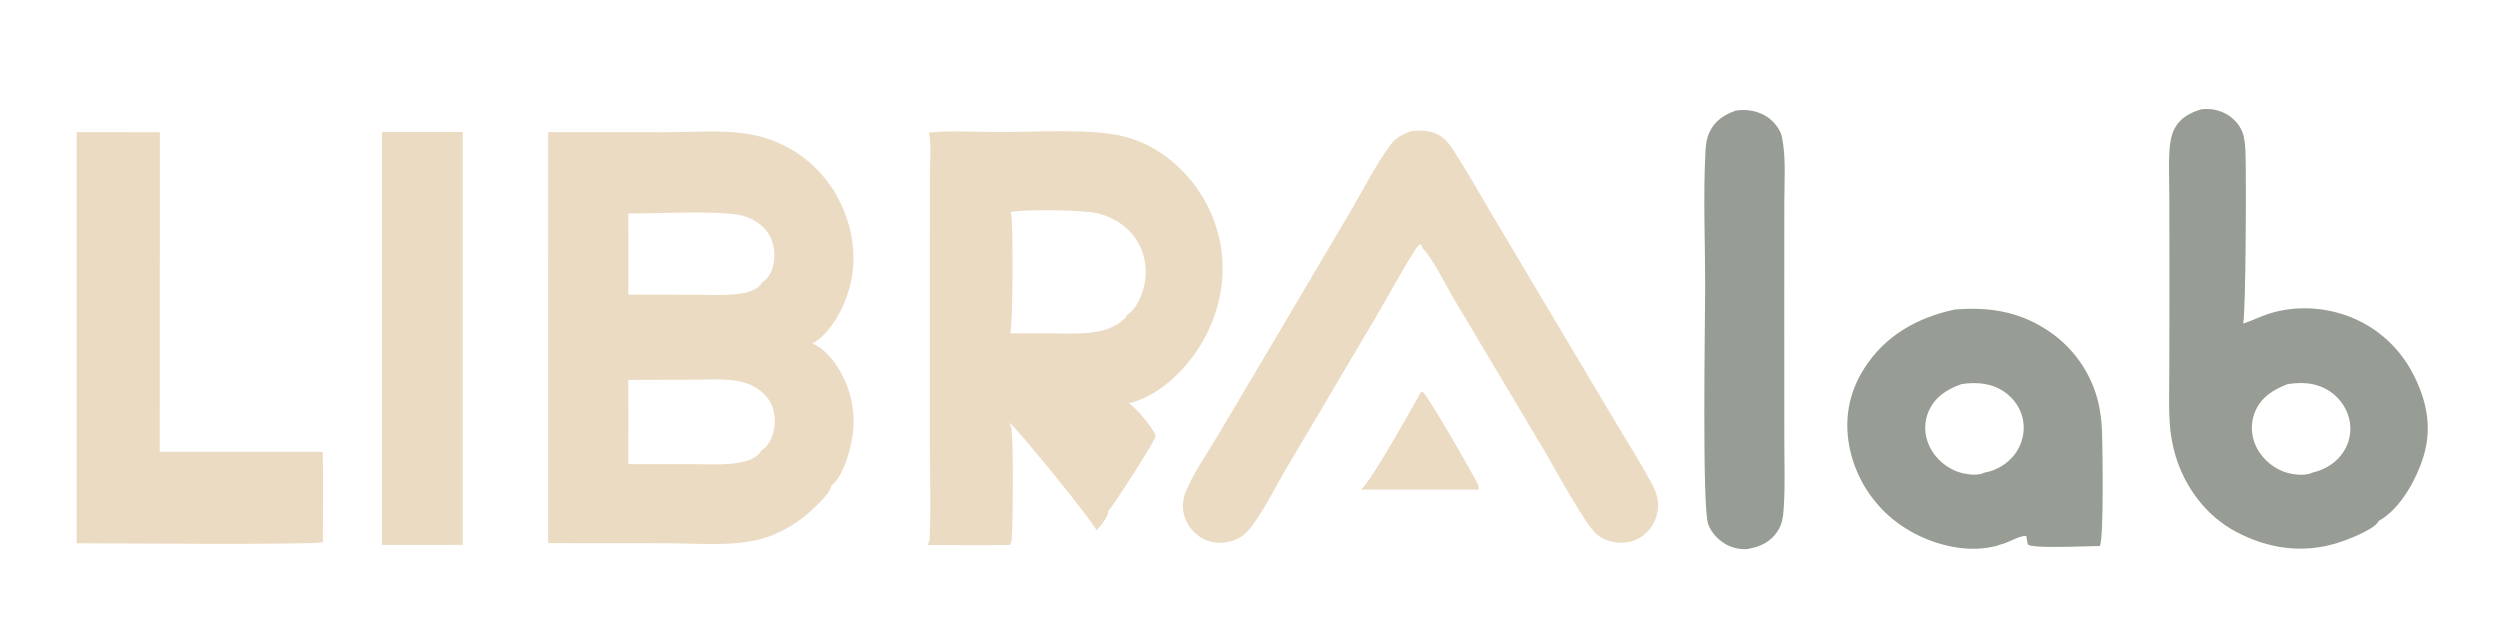
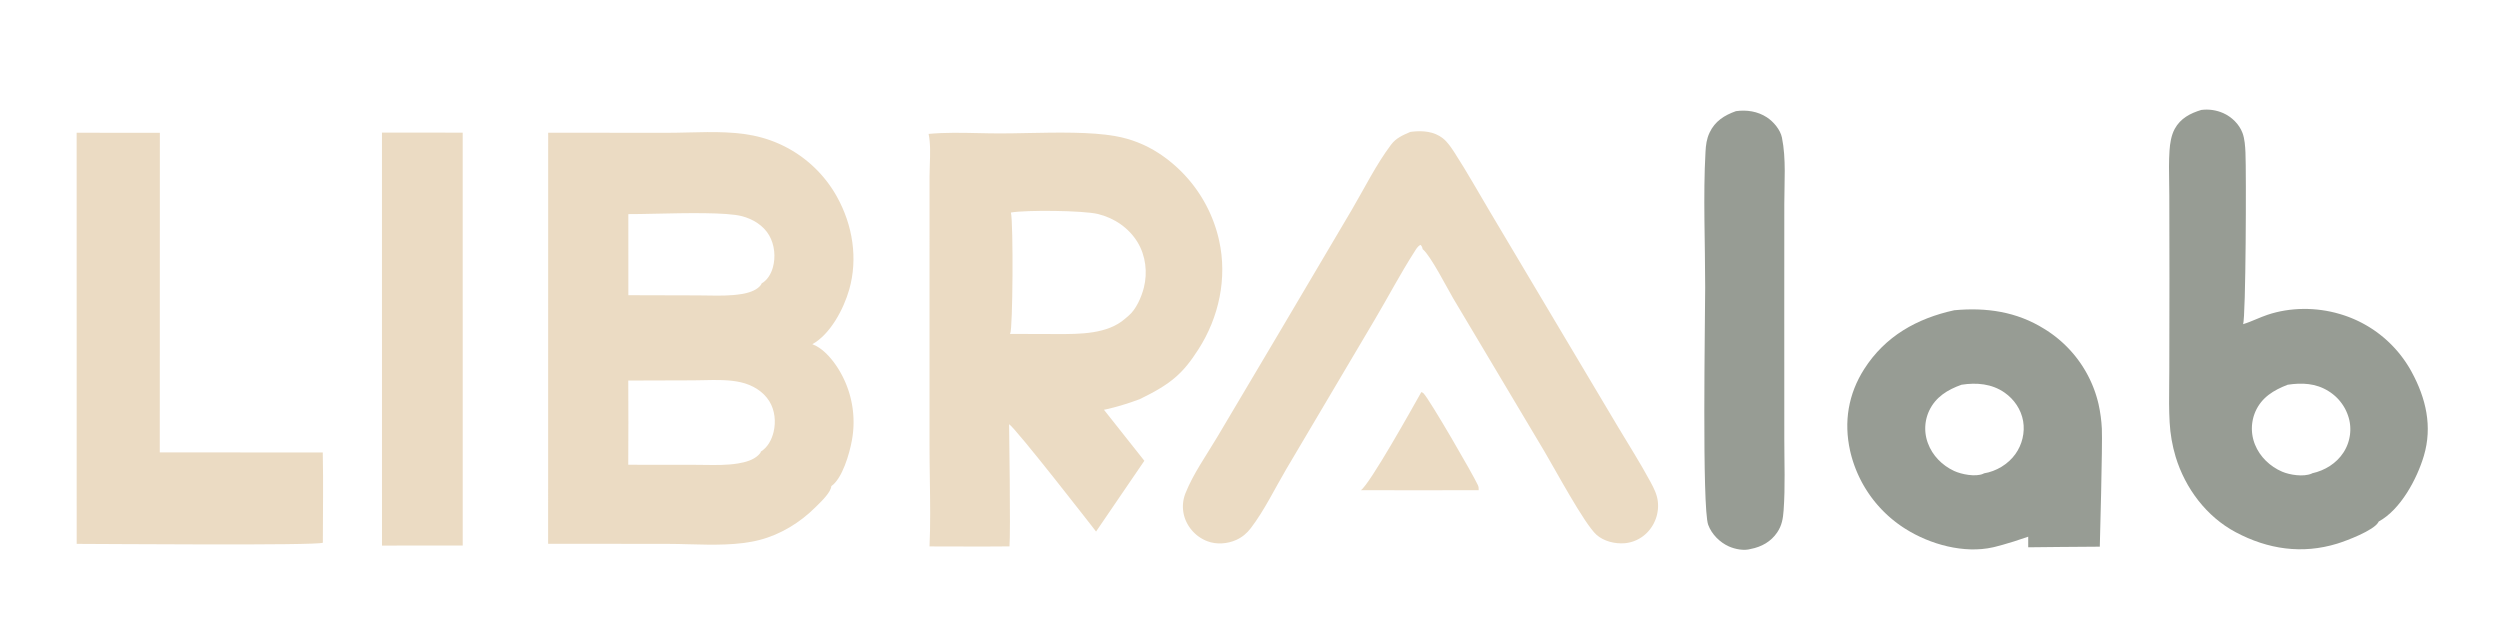
- <svg xmlns="http://www.w3.org/2000/svg" width="2000" height="512" viewBox="0 0 2000 512" fill="none">
-   <path fill-rule="evenodd" clip-rule="evenodd" d="M438.542 105.684L533.985 105.74C539.401 105.74 544.999 105.603 550.69 105.463C570.442 104.978 591.303 104.465 609.493 109.602C610.282 109.821 611.069 110.049 611.852 110.287C612.635 110.526 613.416 110.774 614.193 111.031C614.97 111.288 615.745 111.556 616.516 111.833C617.287 112.11 618.054 112.396 618.817 112.692C619.58 112.988 620.34 113.293 621.097 113.608C621.853 113.923 622.605 114.247 623.353 114.58C624.101 114.913 624.845 115.256 625.584 115.608C626.323 115.96 627.058 116.321 627.789 116.692C628.52 117.062 629.245 117.441 629.966 117.829C630.687 118.218 631.404 118.615 632.115 119.021C632.826 119.427 633.532 119.842 634.233 120.265C634.934 120.689 635.63 121.121 636.32 121.562C637.01 122.003 637.695 122.452 638.374 122.91C639.053 123.368 639.727 123.834 640.394 124.309C641.061 124.784 641.723 125.266 642.379 125.757C643.034 126.248 643.684 126.748 644.327 127.255C644.97 127.762 645.606 128.277 646.237 128.8C646.867 129.323 647.491 129.853 648.108 130.392C648.725 130.931 649.336 131.477 649.939 132.03C650.543 132.584 651.14 133.145 651.729 133.714C652.319 134.282 652.902 134.858 653.477 135.441C654.052 136.024 654.62 136.614 655.181 137.211C655.742 137.808 656.296 138.412 656.841 139.023C657.387 139.634 657.925 140.251 658.456 140.875C658.986 141.5 659.508 142.13 660.023 142.767C660.538 143.404 661.045 144.048 661.544 144.698C662.043 145.347 662.533 146.003 663.016 146.665C663.499 147.327 663.973 147.995 664.439 148.669C664.905 149.343 665.362 150.022 665.811 150.707C666.26 151.392 666.701 152.083 667.133 152.779C667.565 153.475 667.988 154.176 668.403 154.883C668.818 155.59 669.223 156.301 669.62 157.018C682.119 179.493 686.491 206.307 679.351 231.231C674.935 246.646 664.382 266.8 649.862 274.871C657.503 277.644 664.164 285.021 668.686 291.562C669.061 292.109 669.43 292.66 669.792 293.215C670.154 293.771 670.509 294.331 670.857 294.895C671.205 295.46 671.546 296.028 671.879 296.601C672.213 297.174 672.54 297.75 672.86 298.331C673.179 298.912 673.492 299.497 673.797 300.086C674.102 300.674 674.4 301.266 674.691 301.862C674.982 302.458 675.265 303.058 675.541 303.661C675.817 304.264 676.085 304.87 676.346 305.48C676.607 306.089 676.86 306.702 677.106 307.318C677.352 307.933 677.59 308.552 677.82 309.174C678.051 309.796 678.274 310.421 678.489 311.048C678.704 311.675 678.911 312.304 679.111 312.937C679.31 313.569 679.502 314.204 679.686 314.841C679.87 315.478 680.046 316.118 680.214 316.759C680.382 317.4 680.542 318.044 680.694 318.689C680.846 319.334 680.99 319.982 681.127 320.631C681.263 321.28 681.391 321.93 681.511 322.582C681.632 323.235 681.744 323.888 681.848 324.543C681.952 325.198 682.048 325.854 682.135 326.511C682.223 327.168 682.303 327.827 682.375 328.486C682.446 329.145 682.51 329.805 682.565 330.466C682.62 331.127 682.667 331.788 682.706 332.45C682.745 333.112 682.776 333.774 682.799 334.437C682.822 335.1 682.836 335.763 682.842 336.426C682.848 337.089 682.846 337.752 682.836 338.415C682.826 339.078 682.808 339.741 682.781 340.404C682.755 341.067 682.72 341.729 682.677 342.39C682.634 343.052 682.583 343.713 682.524 344.374C682.465 345.034 682.398 345.694 682.323 346.353C682.247 347.012 682.163 347.669 682.072 348.326C681.981 348.983 681.881 349.638 681.773 350.292C681.665 350.947 681.549 351.6 681.425 352.251C679.581 362.356 673.893 382.294 665.049 388.399C664.762 393.132 657.668 400.076 653.515 404.143C653.026 404.622 652.577 405.061 652.185 405.452C640.058 417.553 624.476 427.089 607.836 431.423C590.439 435.955 570.216 435.416 551.153 434.909C545.283 434.753 539.523 434.599 533.989 434.598L438.495 434.518L438.542 105.684ZM502.616 303.938L554.531 303.777C557.277 303.77 560.091 303.706 562.94 303.642C572.901 303.416 583.287 303.181 592.669 305.321C601.795 307.403 610.532 312.458 615.517 320.574C619.92 327.743 620.823 336.908 618.892 345.008C617.422 351.172 614.225 357.32 608.729 360.727C608.531 361.776 607.529 362.784 606.794 363.507C602.609 367.624 596.169 369.304 590.558 370.241C581.847 371.695 572.751 371.563 563.804 371.433C561.241 371.396 558.689 371.359 556.163 371.359L502.599 371.306C502.735 348.85 502.741 326.394 502.616 303.938ZM524.255 170.47C515.675 170.656 508.077 170.82 502.673 170.788L502.683 235.661L557.831 235.808C560.46 235.812 563.118 235.856 565.79 235.901C575.047 236.055 584.475 236.213 593.47 234.696C598.288 233.884 604.103 232.28 607.657 228.676C608.295 228.029 609.06 227.092 609.318 226.201C613.932 223.589 616.833 218.614 618.251 213.605C620.638 205.175 619.724 195.404 615.328 187.777C610.744 179.822 602.246 174.702 593.543 172.439C581.232 169.236 548.744 169.94 524.255 170.47Z" fill="#EBDBC3" />
-   <path fill-rule="evenodd" clip-rule="evenodd" d="M783.02 105.378C769.655 105.092 756.116 104.802 743.135 106.013C744.705 113.481 744.394 122.373 744.101 130.731C743.989 133.922 743.88 137.034 743.88 139.96L743.872 208.822L743.87 356.047C743.869 363.88 743.971 371.764 744.073 379.665C744.292 396.613 744.511 413.641 743.717 430.414C743.62 432.477 743.056 434.285 741.96 436.026C749.267 436.023 756.577 436.048 763.888 436.074C778.543 436.124 793.201 436.174 807.844 436.001C808.672 434.618 809.197 433.239 809.339 431.631C810.31 420.689 810.982 350.444 809.023 342.188C808.777 341.149 808.363 340.238 807.937 339.3C807.802 339.003 807.666 338.703 807.534 338.396C807.511 338.342 807.486 338.289 807.461 338.236C807.446 338.204 807.431 338.172 807.417 338.14C812.968 341.473 874.957 418.019 877.104 424.111C880.209 421.975 886.101 413.506 886.572 409.735C886.597 409.531 886.574 409.285 886.554 409.07C886.549 409.017 886.545 408.965 886.541 408.917C889.14 406.992 923.6 353.416 924.276 349.55C924.345 349.15 924.38 348.746 924.398 348.342C922.713 342.502 908.447 325.747 903.236 322.8C903.109 322.728 902.979 322.66 902.851 322.59C925.912 317.586 946.66 297.577 959.013 278.324C975.43 252.739 982.174 221.389 975.586 191.49C975.391 190.601 975.185 189.714 974.968 188.83C974.751 187.945 974.524 187.064 974.285 186.185C974.047 185.306 973.798 184.431 973.539 183.558C973.28 182.685 973.01 181.815 972.729 180.949C972.448 180.083 972.157 179.22 971.856 178.361C971.554 177.502 971.242 176.647 970.92 175.795C970.597 174.944 970.265 174.096 969.922 173.253C969.579 172.41 969.226 171.57 968.863 170.735C968.5 169.9 968.126 169.07 967.743 168.244C967.36 167.419 966.966 166.598 966.563 165.781C966.16 164.965 965.746 164.154 965.323 163.348C964.9 162.542 964.468 161.741 964.025 160.945C963.582 160.15 963.13 159.36 962.669 158.575C962.207 157.79 961.736 157.011 961.255 156.238C960.774 155.465 960.284 154.697 959.785 153.936C959.286 153.175 958.778 152.42 958.26 151.671C957.743 150.922 957.216 150.179 956.68 149.443C956.145 148.707 955.6 147.977 955.047 147.254C954.494 146.531 953.932 145.815 953.361 145.106C952.79 144.397 952.211 143.695 951.623 143C951.036 142.305 950.44 141.617 949.835 140.936C949.23 140.255 948.618 139.582 947.997 138.916C947.376 138.251 946.748 137.593 946.111 136.942C945.474 136.291 944.83 135.649 944.177 135.014C943.525 134.379 942.865 133.752 942.197 133.133C941.53 132.514 940.855 131.904 940.172 131.302C939.489 130.699 938.8 130.105 938.103 129.52C937.406 128.934 936.703 128.357 935.992 127.789C935.281 127.22 934.563 126.66 933.839 126.109C933.114 125.558 932.383 125.016 931.645 124.483C930.908 123.95 930.164 123.425 929.414 122.91C928.663 122.395 927.907 121.889 927.144 121.392C925.827 120.535 924.489 119.712 923.13 118.923C921.771 118.134 920.394 117.381 918.997 116.662C917.6 115.943 916.185 115.261 914.753 114.614C913.322 113.967 911.874 113.356 910.411 112.783C908.948 112.21 907.472 111.674 905.982 111.176C904.493 110.678 902.991 110.218 901.478 109.796C899.965 109.374 898.442 108.991 896.909 108.647C895.376 108.302 893.835 107.997 892.287 107.731C873.008 104.314 845.919 104.852 822.125 105.324C814.393 105.478 807.009 105.624 800.355 105.626C794.65 105.628 788.852 105.503 783.02 105.378ZM878.45 170.726C866.509 167.809 820.592 167.396 808.735 169.525C810.769 178.208 810.256 262.973 808.177 266.228C808.123 266.311 808.068 266.393 808.012 266.475C807.976 266.527 807.94 266.579 807.905 266.632L842.98 266.733C845.055 266.736 847.2 266.766 849.391 266.796C866.867 267.038 887.365 267.321 900.125 254.414C900.826 253.704 901.334 252.794 901.678 251.863C908.776 247.669 913.173 237.217 915.101 229.573C918.139 217.528 916.569 204.083 910.116 193.397C903.146 181.855 891.457 173.903 878.45 170.726Z" fill="#EBDBC3" />
-   <path fill-rule="evenodd" clip-rule="evenodd" d="M1763.29 87.24C1762.54 87.285 1761.8 87.355 1761.06 87.45C1752.24 90.106 1744.36 94.172 1739.78 102.609C1736.96 107.811 1736 114.205 1735.61 120.044C1735.05 128.438 1735.19 136.996 1735.33 145.498C1735.38 148.968 1735.44 152.429 1735.45 155.865L1735.56 222.447L1735.44 296.009C1735.44 299.807 1735.4 303.622 1735.35 307.445C1735.25 317.41 1735.14 327.422 1735.71 337.306C1735.96 342.003 1736.48 346.668 1737.29 351.301C1738.1 355.934 1739.18 360.502 1740.53 365.005C1748.2 390.134 1765.16 412.818 1788.56 425.269C1814.3 438.967 1841.75 443.011 1869.77 434.413C1876.95 432.207 1899.01 423.924 1902.69 417.251C1902.82 417.03 1902.84 416.984 1902.9 416.826C1902.91 416.798 1902.93 416.767 1902.94 416.731C1920.49 407.209 1933.63 382.577 1939.1 364.138C1946.07 340.67 1940.78 318.038 1929.26 296.93C1928.88 296.235 1928.49 295.544 1928.1 294.859C1927.71 294.173 1927.3 293.492 1926.89 292.817C1926.48 292.141 1926.05 291.471 1925.62 290.806C1925.19 290.141 1924.76 289.481 1924.31 288.826C1923.86 288.172 1923.41 287.523 1922.95 286.88C1922.49 286.237 1922.02 285.599 1921.54 284.968C1921.07 284.337 1920.58 283.711 1920.09 283.092C1919.6 282.472 1919.1 281.859 1918.59 281.252C1918.08 280.645 1917.57 280.044 1917.04 279.45C1916.52 278.855 1915.99 278.267 1915.45 277.686C1914.92 277.105 1914.37 276.53 1913.82 275.963C1913.27 275.395 1912.71 274.834 1912.14 274.28C1911.58 273.726 1911.01 273.179 1910.43 272.64C1909.85 272.1 1909.26 271.567 1908.67 271.042C1908.08 270.517 1907.48 269.999 1906.88 269.489C1906.27 268.978 1905.66 268.475 1905.04 267.98C1904.43 267.485 1903.8 266.997 1903.17 266.517C1902.54 266.038 1901.91 265.566 1901.27 265.101C1900.63 264.637 1899.98 264.181 1899.33 263.733C1898.68 263.285 1898.02 262.845 1897.35 262.413C1896.69 261.981 1896.02 261.557 1895.35 261.142C1894.68 260.727 1894 260.321 1893.31 259.922C1892.63 259.523 1891.94 259.133 1891.25 258.752C1890.56 258.371 1889.86 257.998 1889.15 257.634C1888.45 257.27 1887.74 256.915 1887.03 256.568C1886.32 256.221 1885.61 255.883 1884.89 255.554C1884.17 255.225 1883.44 254.906 1882.71 254.595C1881.98 254.284 1881.25 253.982 1880.52 253.689C1879.79 253.396 1879.05 253.113 1878.3 252.838C1877.56 252.563 1876.82 252.298 1876.07 252.042C1875.32 251.786 1874.57 251.539 1873.81 251.301C1873.06 251.064 1872.3 250.836 1871.54 250.617C1853.04 245.186 1832.22 245.203 1813.91 251.372C1810.93 252.377 1807.99 253.602 1805.06 254.827C1801.54 256.295 1798.03 257.761 1794.45 258.843C1796.7 253.775 1797.09 136.822 1796.37 121.446C1796.14 116.463 1795.75 110.493 1793.99 105.83C1791.35 98.802 1785.34 92.985 1778.55 89.973C1777.87 89.673 1777.18 89.396 1776.47 89.143C1775.77 88.89 1775.06 88.66 1774.35 88.455C1773.63 88.25 1772.91 88.069 1772.18 87.913C1771.45 87.757 1770.71 87.625 1769.98 87.519C1769.24 87.412 1768.5 87.331 1767.75 87.275C1767.01 87.219 1766.27 87.188 1765.52 87.182C1764.77 87.176 1764.03 87.195 1763.29 87.24ZM1862.75 312.374C1852.62 306.044 1841.6 305.561 1830.11 307.297C1818.96 311.623 1809.35 317.322 1804.3 328.797C1804.08 329.314 1803.87 329.836 1803.67 330.363C1803.47 330.89 1803.29 331.422 1803.12 331.959C1802.95 332.495 1802.79 333.035 1802.64 333.579C1802.5 334.124 1802.37 334.671 1802.25 335.222C1802.13 335.773 1802.03 336.326 1801.94 336.881C1801.85 337.437 1801.77 337.995 1801.71 338.554C1801.65 339.114 1801.6 339.675 1801.56 340.236C1801.53 340.798 1801.51 341.361 1801.5 341.924C1801.49 342.487 1801.5 343.049 1801.52 343.612C1801.54 344.175 1801.57 344.737 1801.62 345.298C1801.67 345.859 1801.74 346.418 1801.81 346.976C1801.89 347.534 1801.98 348.09 1802.08 348.643C1802.19 349.196 1802.3 349.747 1802.43 350.295C1802.56 350.842 1802.71 351.386 1802.87 351.927C1803.02 352.467 1803.19 353.003 1803.38 353.536C1803.56 354.068 1803.76 354.595 1803.97 355.117C1807.88 364.919 1816.08 372.739 1825.73 376.85C1831.98 379.513 1842.77 381.125 1849.22 378.432C1849.38 378.365 1849.56 378.256 1849.71 378.162C1849.74 378.146 1849.77 378.13 1849.79 378.115C1859.81 375.945 1869.17 370.207 1874.79 361.477C1875.1 361.004 1875.39 360.523 1875.67 360.035C1875.96 359.547 1876.23 359.053 1876.48 358.552C1876.74 358.051 1876.99 357.543 1877.22 357.03C1877.45 356.517 1877.67 355.998 1877.88 355.473C1878.09 354.949 1878.28 354.42 1878.46 353.886C1878.64 353.352 1878.81 352.814 1878.96 352.272C1879.11 351.729 1879.25 351.184 1879.38 350.635C1879.51 350.086 1879.62 349.534 1879.72 348.979C1879.82 348.424 1879.91 347.867 1879.98 347.308C1880.05 346.749 1880.11 346.188 1880.15 345.626C1880.2 345.065 1880.23 344.502 1880.25 343.938C1880.26 343.375 1880.26 342.811 1880.25 342.248C1880.24 341.684 1880.22 341.121 1880.18 340.559C1880.14 339.997 1880.09 339.436 1880.02 338.876C1879.95 338.316 1879.87 337.758 1879.78 337.203C1879.68 336.647 1879.57 336.094 1879.45 335.544C1879.31 334.949 1879.16 334.357 1878.99 333.77C1878.82 333.183 1878.64 332.6 1878.44 332.021C1878.25 331.442 1878.04 330.869 1877.81 330.301C1877.58 329.733 1877.34 329.171 1877.09 328.614C1876.84 328.058 1876.58 327.508 1876.3 326.965C1876.02 326.422 1875.73 325.887 1875.42 325.358C1875.11 324.829 1874.79 324.309 1874.46 323.796C1874.13 323.283 1873.78 322.779 1873.42 322.283C1873.07 321.788 1872.7 321.301 1872.31 320.824C1871.93 320.347 1871.54 319.879 1871.14 319.421C1870.73 318.963 1870.32 318.515 1869.89 318.078C1869.46 317.641 1869.03 317.214 1868.58 316.798C1868.13 316.383 1867.67 315.978 1867.2 315.585C1866.73 315.192 1866.26 314.811 1865.77 314.442C1865.28 314.073 1864.79 313.715 1864.29 313.37C1863.78 313.025 1863.27 312.693 1862.75 312.374Z" fill="#979C94" />
-   <path d="M1128.27 105.037C1128.68 104.974 1129.08 104.918 1129.49 104.871C1138.12 103.857 1147.3 104.587 1154.35 110.181C1158.13 113.185 1161.02 117.607 1163.64 121.641C1173.66 137.106 1182.72 153.363 1192.15 169.21L1244.8 257.711L1294.07 340.458C1302.88 355.26 1312.3 369.98 1320.45 385.145C1323.08 390.034 1325.65 395.055 1326.26 400.651C1326.32 401.16 1326.36 401.671 1326.39 402.182C1326.42 402.694 1326.44 403.206 1326.45 403.718C1326.46 404.231 1326.45 404.743 1326.43 405.255C1326.41 405.768 1326.38 406.279 1326.34 406.79C1326.29 407.3 1326.23 407.809 1326.16 408.317C1326.09 408.825 1326.01 409.331 1325.91 409.834C1325.82 410.337 1325.71 410.838 1325.59 411.336C1325.47 411.834 1325.34 412.329 1325.19 412.821C1325.04 413.312 1324.89 413.8 1324.72 414.283C1324.55 414.766 1324.36 415.245 1324.17 415.72C1323.98 416.195 1323.77 416.664 1323.55 417.128C1323.34 417.592 1323.11 418.05 1322.87 418.503C1322.63 418.955 1322.38 419.401 1322.11 419.841C1321.85 420.281 1321.58 420.714 1321.29 421.141C1321 421.567 1320.71 421.986 1320.41 422.397C1320.1 422.809 1319.79 423.213 1319.46 423.608C1319.16 423.979 1318.85 424.341 1318.53 424.696C1318.21 425.051 1317.88 425.398 1317.54 425.737C1317.21 426.076 1316.86 426.406 1316.51 426.727C1316.16 427.049 1315.79 427.362 1315.42 427.665C1315.05 427.968 1314.68 428.262 1314.29 428.547C1313.91 428.832 1313.52 429.106 1313.12 429.371C1312.73 429.636 1312.32 429.891 1311.91 430.136C1311.5 430.381 1311.09 430.616 1310.66 430.84C1310.24 431.064 1309.81 431.277 1309.38 431.48C1308.95 431.683 1308.51 431.875 1308.07 432.056C1307.63 432.237 1307.18 432.406 1306.73 432.565C1306.28 432.724 1305.83 432.871 1305.37 433.007C1304.91 433.143 1304.45 433.268 1303.99 433.381C1303.52 433.494 1303.06 433.595 1302.59 433.685C1302.12 433.774 1301.64 433.852 1301.17 433.918C1300.7 433.984 1300.22 434.038 1299.75 434.081C1292.06 434.724 1282.99 432.555 1277.15 427.288C1267.33 418.412 1243.85 374.566 1235.53 360.615L1162.51 238.106C1157.73 229.966 1144.53 204.095 1138.27 198.942C1138.21 198.896 1138.16 198.852 1138.1 198.807C1137.82 197.181 1137.53 196.669 1136.49 195.39C1134.19 196.329 1132.85 198.899 1131.56 200.905C1120.38 218.323 1110.6 236.962 1100.04 254.807L1029.06 374.735C1019.98 390.156 1011.42 407.959 1000.6 422.078C997.44 426.2 993.706 429.32 988.953 431.46C981.913 434.63 973.167 435.274 965.892 432.489C965.419 432.309 964.952 432.117 964.489 431.914C964.026 431.711 963.569 431.497 963.116 431.271C962.663 431.046 962.217 430.809 961.776 430.561C961.335 430.313 960.901 430.054 960.474 429.785C960.046 429.516 959.625 429.236 959.21 428.946C958.796 428.656 958.389 428.356 957.99 428.046C957.591 427.736 957.199 427.416 956.816 427.087C956.433 426.757 956.058 426.418 955.691 426.07C955.324 425.722 954.966 425.365 954.617 424.999C954.268 424.634 953.928 424.26 953.597 423.877C953.266 423.494 952.945 423.104 952.634 422.706C952.323 422.307 952.021 421.901 951.73 421.488C951.439 421.075 951.158 420.654 950.887 420.227C950.616 419.8 950.356 419.366 950.107 418.926C949.858 418.486 949.62 418.04 949.393 417.588C949.166 417.137 948.95 416.68 948.745 416.217C948.553 415.782 948.372 415.343 948.202 414.899C948.032 414.456 947.873 414.008 947.726 413.556C947.579 413.105 947.443 412.65 947.318 412.191C947.193 411.733 947.079 411.272 946.978 410.807C946.876 410.343 946.786 409.877 946.708 409.408C946.629 408.939 946.563 408.469 946.508 407.997C946.453 407.525 946.41 407.052 946.379 406.578C946.348 406.104 946.329 405.629 946.322 405.154C946.315 404.679 946.319 404.204 946.335 403.729C946.352 403.254 946.38 402.78 946.42 402.306C946.46 401.833 946.512 401.361 946.576 400.89C946.64 400.419 946.715 399.95 946.802 399.483C946.889 399.016 946.988 398.551 947.099 398.089C947.21 397.627 947.332 397.168 947.465 396.712C947.598 396.256 947.743 395.804 947.899 395.355C948.055 394.906 948.222 394.462 948.401 394.021C954.565 378.477 965.384 363.317 973.914 348.935L1024.21 264.155L1081.38 167.428C1091.46 150.276 1100.87 131.203 1112.8 115.313C1116.91 109.839 1122.2 107.661 1128.27 105.037Z" fill="#EBDBC3" />
-   <path fill-rule="evenodd" clip-rule="evenodd" d="M1635.44 262.618C1613.24 248.743 1589.05 245.337 1563.4 247.694C1533.54 254.24 1508.21 268.404 1491.39 294.698C1478.61 314.698 1474.94 337.027 1480.08 360.142C1480.26 360.939 1480.45 361.734 1480.65 362.527C1480.85 363.32 1481.06 364.111 1481.28 364.898C1481.5 365.685 1481.73 366.47 1481.97 367.252C1482.21 368.034 1482.46 368.813 1482.72 369.589C1482.98 370.365 1483.25 371.138 1483.52 371.907C1483.8 372.676 1484.09 373.441 1484.38 374.204C1484.68 374.966 1484.99 375.724 1485.3 376.479C1485.61 377.234 1485.94 377.984 1486.27 378.731C1486.6 379.478 1486.95 380.22 1487.3 380.959C1487.65 381.697 1488.01 382.431 1488.38 383.16C1488.75 383.889 1489.12 384.614 1489.51 385.335C1489.9 386.055 1490.3 386.77 1490.7 387.48C1491.11 388.191 1491.52 388.896 1491.94 389.596C1492.37 390.296 1492.8 390.991 1493.24 391.681C1493.67 392.37 1494.12 393.054 1494.58 393.733C1495.03 394.412 1495.5 395.085 1495.97 395.752C1496.44 396.419 1496.92 397.081 1497.41 397.736C1497.9 398.391 1498.4 399.04 1498.9 399.683C1499.41 400.326 1499.92 400.963 1500.44 401.594C1500.96 402.225 1501.49 402.849 1502.03 403.466C1502.56 404.083 1503.11 404.694 1503.66 405.298C1504.21 405.903 1504.76 406.5 1505.33 407.09C1505.9 407.681 1506.47 408.264 1507.05 408.84C1507.63 409.417 1508.22 409.986 1508.81 410.548C1509.4 411.11 1510 411.664 1510.61 412.211C1511.22 412.758 1511.83 413.298 1512.45 413.83C1513.08 414.362 1513.71 414.886 1514.34 415.403C1514.97 415.92 1515.61 416.429 1516.26 416.93C1516.9 417.431 1517.55 417.923 1518.21 418.408C1518.87 418.893 1519.53 419.369 1520.2 419.838C1520.87 420.307 1521.55 420.767 1522.23 421.219C1522.91 421.67 1523.6 422.114 1524.29 422.549C1544.02 435.049 1571.26 442.597 1594.47 437.339C1594.78 437.268 1595.11 437.2 1595.44 437.131C1596.93 436.816 1598.52 436.482 1599.79 435.742C1602.69 435.234 1605.97 433.769 1609.24 432.309C1613.46 430.424 1617.67 428.546 1621.02 428.745C1621.06 428.935 1621.11 429.281 1621.18 429.721C1621.49 431.665 1622.09 435.45 1622.57 435.807C1625.93 438.299 1653.42 437.52 1669.56 437.062C1674.21 436.931 1677.92 436.825 1679.84 436.833C1683.19 431.494 1682.1 354.606 1681.48 342.467C1681.16 335.856 1680.28 329.32 1678.85 322.859C1678.67 322.085 1678.48 321.313 1678.28 320.544C1678.09 319.775 1677.88 319.008 1677.66 318.244C1677.45 317.48 1677.22 316.719 1676.98 315.96C1676.75 315.201 1676.5 314.446 1676.25 313.693C1675.99 312.941 1675.73 312.192 1675.46 311.446C1675.19 310.7 1674.9 309.958 1674.61 309.219C1674.32 308.48 1674.02 307.745 1673.71 307.013C1673.4 306.282 1673.08 305.554 1672.75 304.831C1672.42 304.108 1672.09 303.389 1671.74 302.674C1671.39 301.959 1671.04 301.248 1670.67 300.542C1670.31 299.835 1669.94 299.134 1669.56 298.437C1669.17 297.74 1668.78 297.047 1668.39 296.36C1667.99 295.673 1667.58 294.991 1667.17 294.314C1666.76 293.637 1666.33 292.965 1665.9 292.298C1665.47 291.631 1665.03 290.97 1664.58 290.314C1664.13 289.659 1663.68 289.009 1663.21 288.364C1662.74 287.719 1662.27 287.081 1661.79 286.448C1661.31 285.816 1660.82 285.19 1660.33 284.569C1659.83 283.948 1659.33 283.334 1658.82 282.726C1658.31 282.118 1657.79 281.516 1657.26 280.921C1656.73 280.326 1656.2 279.738 1655.66 279.156C1655.12 278.574 1654.57 277.999 1654.02 277.431C1653.47 276.862 1652.9 276.301 1652.33 275.747C1651.76 275.193 1651.19 274.646 1650.61 274.106C1650.02 273.566 1649.43 273.033 1648.84 272.508C1648.25 271.983 1647.64 271.465 1647.03 270.954C1646.42 270.444 1645.81 269.941 1645.19 269.446C1644.57 268.951 1643.94 268.464 1643.31 267.984C1642.68 267.505 1642.04 267.033 1641.39 266.57C1640.75 266.107 1640.1 265.651 1639.44 265.203C1638.79 264.756 1638.13 264.317 1637.46 263.886C1636.79 263.455 1636.12 263.032 1635.44 262.618ZM1603.71 313.621C1593.45 306.449 1581.25 305.412 1569.19 307.297C1558.12 311.251 1548.51 317.048 1543.31 328.123C1543.08 328.625 1542.86 329.133 1542.65 329.646C1542.44 330.159 1542.24 330.677 1542.06 331.2C1541.88 331.723 1541.71 332.25 1541.55 332.781C1541.4 333.312 1541.25 333.847 1541.12 334.385C1540.99 334.924 1540.88 335.465 1540.77 336.009C1540.67 336.553 1540.58 337.099 1540.5 337.648C1540.43 338.197 1540.37 338.747 1540.32 339.298C1540.27 339.85 1540.23 340.403 1540.21 340.956C1540.19 341.509 1540.18 342.063 1540.19 342.617C1540.19 343.171 1540.21 343.724 1540.24 344.277C1540.27 344.83 1540.32 345.381 1540.38 345.932C1540.45 346.483 1540.52 347.031 1540.61 347.578C1540.7 348.125 1540.8 348.669 1540.91 349.211C1541.02 349.753 1541.15 350.292 1541.29 350.827C1541.44 351.362 1541.59 351.894 1541.76 352.422C1541.93 352.95 1542.11 353.473 1542.3 353.992C1545.92 363.955 1553.76 371.841 1563.31 376.271C1569.14 378.981 1580.45 381.215 1586.6 378.513C1586.74 378.454 1586.87 378.361 1587 378.275C1587.04 378.247 1587.08 378.22 1587.12 378.195C1596.96 376.61 1606.49 370.893 1612.32 362.756C1617.7 355.251 1620.08 345.524 1618.51 336.396C1616.92 327.149 1611.36 318.964 1603.71 313.621Z" fill="#979C94" />
-   <path d="M61.313 105.696L127.885 105.755L127.814 361.432L258.211 361.464C258.73 385.494 258.275 409.635 258.279 433.677C253.962 436.072 82.054 434.612 61.346 434.598L61.313 105.696Z" fill="#EBDBC3" />
-   <path d="M1388.74 88.427C1397.34 87.213 1406.11 88.552 1413.48 93.357C1418.79 96.823 1424.27 103.252 1425.56 109.602C1429.01 126.578 1427.43 145.566 1427.44 162.827L1427.41 247.83L1427.44 350.542C1427.43 369.489 1428.27 388.907 1426.89 407.806C1426.41 414.372 1425.54 419.797 1421.78 425.39C1416.79 432.822 1409.22 437.018 1400.58 438.672C1395.21 440.258 1388.09 438.868 1383.1 436.639C1375.84 433.4 1369.33 426.882 1366.56 419.359C1361.53 405.693 1364.13 254.894 1364.14 229.467C1364.16 194.011 1362.44 156.202 1364.4 121.028C1364.71 115.487 1365.27 110.683 1367.67 105.589C1371.99 96.4 1379.52 91.711 1388.74 88.427Z" fill="#979C94" />
-   <path d="M305.57 105.562L370.158 105.62L370.181 435.912L305.593 435.963L305.57 105.562Z" fill="#EBDBC3" />
-   <path d="M1137.07 313.159C1137.77 313.407 1138.4 313.706 1138.91 314.257C1144.31 320.161 1178.23 378.78 1182.29 387.567C1182.9 388.882 1183.05 390.219 1182.96 391.659L1136.47 391.702L1088.71 391.665C1095.96 386.721 1130.29 325.207 1137.07 313.159Z" fill="#EBDBC3" />
+ <svg xmlns="http://www.w3.org/2000/svg" width="2000" height="513" viewBox="0 0 2000 513" fill="none">
+   <path fill-rule="evenodd" clip-rule="evenodd" d="M438.542 106.184L533.985 106.24C539.401 106.24 544.999 106.103 550.69 105.963C570.442 105.478 591.304 104.965 609.493 110.102C610.282 110.321 611.069 110.549 611.852 110.787C612.635 111.026 613.416 111.274 614.193 111.531C614.97 111.788 615.745 112.056 616.516 112.333C617.287 112.61 618.054 112.896 618.817 113.192C619.58 113.488 620.34 113.793 621.097 114.108C621.853 114.423 622.605 114.747 623.353 115.08C624.101 115.413 624.845 115.756 625.584 116.108C626.323 116.46 627.058 116.821 627.789 117.192C628.52 117.562 629.245 117.941 629.966 118.329C630.687 118.718 631.404 119.115 632.115 119.521C632.826 119.927 633.532 120.342 634.233 120.765C634.934 121.189 635.63 121.621 636.32 122.062C637.01 122.503 637.695 122.952 638.374 123.41C639.053 123.868 639.727 124.334 640.394 124.809C641.061 125.284 641.723 125.766 642.379 126.257C643.034 126.748 643.684 127.248 644.327 127.755C644.97 128.262 645.606 128.777 646.237 129.3C646.867 129.823 647.491 130.353 648.108 130.892C648.725 131.431 649.336 131.977 649.939 132.53C650.543 133.084 651.14 133.645 651.729 134.214C652.319 134.782 652.902 135.358 653.477 135.941C654.052 136.524 654.62 137.114 655.181 137.711C655.742 138.308 656.296 138.912 656.841 139.523C657.387 140.134 657.925 140.751 658.456 141.375C658.986 142 659.508 142.63 660.023 143.267C660.538 143.904 661.045 144.548 661.544 145.198C662.043 145.847 662.533 146.503 663.016 147.165C663.499 147.827 663.973 148.495 664.439 149.169C664.905 149.843 665.362 150.522 665.811 151.207C666.26 151.892 666.701 152.583 667.133 153.279C667.565 153.975 667.988 154.676 668.403 155.383C668.818 156.09 669.223 156.801 669.62 157.518C682.119 179.993 686.491 206.807 679.351 231.731C674.935 247.146 664.382 267.3 649.862 275.371C657.503 278.144 664.164 285.521 668.686 292.062C669.061 292.609 669.43 293.16 669.792 293.715C670.154 294.271 670.509 294.831 670.857 295.395C671.205 295.96 671.546 296.528 671.879 297.101C672.213 297.674 672.54 298.25 672.86 298.831C673.179 299.412 673.492 299.997 673.797 300.586C674.102 301.174 674.4 301.766 674.691 302.362C674.982 302.958 675.265 303.558 675.541 304.161C675.817 304.764 676.085 305.37 676.346 305.98C676.607 306.589 676.86 307.202 677.106 307.818C677.352 308.433 677.59 309.052 677.82 309.674C678.051 310.296 678.274 310.921 678.489 311.548C678.704 312.175 678.911 312.804 679.111 313.437C679.31 314.069 679.502 314.704 679.686 315.341C679.87 315.978 680.046 316.618 680.214 317.259C680.382 317.9 680.542 318.544 680.694 319.189C680.846 319.834 680.99 320.482 681.127 321.131C681.263 321.78 681.391 322.43 681.511 323.082C681.632 323.735 681.744 324.388 681.848 325.043C681.952 325.698 682.048 326.354 682.135 327.011C682.223 327.668 682.303 328.327 682.375 328.986C682.446 329.645 682.51 330.305 682.565 330.966C682.62 331.627 682.667 332.288 682.706 332.95C682.745 333.612 682.776 334.274 682.799 334.937C682.822 335.6 682.836 336.263 682.842 336.926C682.848 337.589 682.846 338.252 682.836 338.915C682.826 339.578 682.808 340.241 682.781 340.904C682.755 341.567 682.72 342.229 682.677 342.89C682.634 343.552 682.583 344.213 682.524 344.874C682.465 345.534 682.398 346.194 682.323 346.853C682.247 347.512 682.163 348.169 682.072 348.826C681.981 349.483 681.881 350.138 681.773 350.792C681.665 351.447 681.549 352.1 681.425 352.751C679.581 362.856 673.893 382.794 665.049 388.899C664.762 393.632 657.669 400.576 653.515 404.643C653.026 405.122 652.577 405.561 652.185 405.952C640.058 418.053 624.476 427.589 607.836 431.923C590.439 436.455 570.216 435.916 551.153 435.409C545.283 435.253 539.523 435.099 533.989 435.098L438.495 435.018L438.542 106.184ZM502.616 304.438L554.531 304.277C557.277 304.27 560.091 304.206 562.94 304.142C572.901 303.916 583.287 303.681 592.669 305.821C601.795 307.903 610.532 312.958 615.517 321.074C619.92 328.243 620.823 337.408 618.892 345.508C617.422 351.672 614.225 357.82 608.729 361.227C608.531 362.276 607.529 363.284 606.794 364.007C602.609 368.124 596.169 369.804 590.558 370.741C581.847 372.195 572.751 372.063 563.804 371.933C561.241 371.896 558.69 371.859 556.163 371.859L502.599 371.806C502.735 349.35 502.741 326.894 502.616 304.438ZM524.255 170.97C515.675 171.156 508.077 171.32 502.673 171.288L502.683 236.161L557.831 236.308C560.46 236.312 563.118 236.356 565.79 236.401C575.047 236.555 584.475 236.713 593.47 235.196C598.288 234.384 604.103 232.78 607.657 229.176C608.295 228.529 609.06 227.592 609.318 226.701C613.932 224.089 616.833 219.114 618.251 214.105C620.638 205.675 619.724 195.904 615.328 188.277C610.744 180.322 602.246 175.202 593.543 172.939C581.232 169.736 548.744 170.44 524.255 170.97Z" fill="#EBDBC3" />
+   <path fill-rule="evenodd" clip-rule="evenodd" d="M782.768 106.491C769.403 106.205 755.864 105.915 742.883 107.126C744.453 114.593 744.141 123.486 743.849 131.844C743.737 135.034 743.628 138.147 743.628 141.073L743.62 209.935L743.618 357.16C743.616 365.188 743.74 373.866 743.866 382.769C744.128 401.184 744.403 420.56 743.618 437.139C750.991 437.136 758.152 437.161 765.243 437.187C779.265 437.237 793.015 437.286 807.592 437.114C808.563 426.172 807.282 339.509 807.282 339.509C807.259 339.455 807.234 339.402 807.209 339.348C807.194 339.317 807.179 339.285 807.165 339.253C812.716 342.586 876.852 425.224 876.852 425.224L915.476 368.624L883.155 327.811C883.155 327.811 894.517 325.758 911.728 319.354C937.082 307.092 946.408 298.69 958.761 279.437C975.178 253.852 981.922 222.502 975.334 192.603C975.138 191.713 974.932 190.827 974.716 189.943C974.499 189.058 974.271 188.176 974.033 187.298C973.795 186.419 973.546 185.543 973.287 184.671C973.027 183.797 972.757 182.928 972.477 182.062C972.196 181.196 971.905 180.333 971.604 179.474C971.302 178.615 970.99 177.76 970.668 176.908C970.345 176.056 970.012 175.209 969.67 174.366C969.327 173.522 968.974 172.683 968.611 171.848C968.247 171.013 967.874 170.183 967.491 169.357C967.107 168.531 966.714 167.71 966.311 166.894C965.907 166.078 965.494 165.267 965.071 164.461C964.648 163.655 964.216 162.854 963.773 162.058C963.33 161.262 962.878 160.472 962.417 159.688C961.955 158.903 961.483 158.124 961.003 157.351C960.522 156.577 960.032 155.81 959.533 155.049C959.034 154.287 958.526 153.532 958.008 152.784C957.49 152.034 956.964 151.292 956.428 150.556C955.892 149.82 955.348 149.09 954.795 148.367C954.241 147.644 953.68 146.928 953.109 146.219C952.538 145.509 951.959 144.807 951.371 144.113C950.783 143.417 950.188 142.729 949.583 142.049C948.978 141.368 948.365 140.695 947.745 140.029C947.124 139.363 946.496 138.705 945.859 138.055C945.222 137.404 944.577 136.761 943.925 136.127C943.273 135.492 942.613 134.865 941.945 134.246C941.278 133.627 940.602 133.017 939.92 132.415C939.237 131.812 938.548 131.218 937.851 130.633C937.154 130.047 936.45 129.47 935.74 128.902C935.028 128.333 934.311 127.773 933.587 127.222C932.862 126.671 932.131 126.129 931.393 125.596C930.656 125.062 929.912 124.538 929.162 124.023C928.411 123.507 927.654 123.001 926.892 122.505C925.574 121.648 924.236 120.825 922.878 120.036C921.519 119.247 920.141 118.493 918.745 117.775C917.347 117.056 915.933 116.373 914.501 115.727C913.069 115.079 911.622 114.469 910.159 113.896C908.696 113.322 907.22 112.787 905.73 112.289C904.24 111.791 902.739 111.331 901.226 110.909C899.713 110.487 898.189 110.104 896.657 109.76C895.123 109.415 893.583 109.11 892.035 108.844C872.756 105.427 845.666 105.965 821.873 106.437C814.141 106.59 806.757 106.737 800.103 106.739C794.398 106.74 788.6 106.616 782.768 106.491ZM878.45 171.226C866.509 168.309 820.592 167.896 808.735 170.025C810.769 178.708 810.256 263.473 808.177 266.728C808.123 266.812 808.067 266.893 808.012 266.975C807.976 267.027 807.94 267.079 807.905 267.132L842.98 267.233C843.865 267.234 844.763 267.237 845.67 267.24C863.843 267.297 886.075 267.367 900.125 254.914L902.913 252.532C908.833 247.6 913.173 237.717 915.101 230.073C918.139 218.028 916.569 204.583 910.116 193.897C903.146 182.355 891.457 174.403 878.45 171.226Z" fill="#EBDBC3" />
+   <path fill-rule="evenodd" clip-rule="evenodd" d="M1763.29 87.74C1762.54 87.785 1761.8 87.855 1761.06 87.95C1752.24 90.606 1744.36 94.672 1739.78 103.109C1736.96 108.311 1736 114.705 1735.61 120.544C1735.05 128.938 1735.19 137.497 1735.33 145.998C1735.38 149.468 1735.44 152.929 1735.45 156.365L1735.56 222.947L1735.44 296.509C1735.44 300.307 1735.4 304.123 1735.35 307.945C1735.25 317.91 1735.14 327.922 1735.71 337.806C1735.96 342.503 1736.48 347.168 1737.29 351.801C1738.1 356.434 1739.18 361.002 1740.53 365.505C1748.2 390.634 1765.16 413.318 1788.56 425.769C1814.3 439.467 1841.75 443.511 1869.77 434.913C1876.95 432.707 1899.01 424.424 1902.69 417.751C1902.82 417.53 1902.84 417.484 1902.9 417.326C1902.91 417.298 1902.93 417.267 1902.94 417.231C1920.49 407.709 1933.63 383.077 1939.1 364.638C1946.07 341.17 1940.78 318.538 1929.26 297.43C1928.88 296.735 1928.49 296.044 1928.1 295.359C1927.71 294.673 1927.3 293.992 1926.89 293.317C1926.48 292.641 1926.05 291.971 1925.62 291.306C1925.19 290.641 1924.76 289.981 1924.31 289.326C1923.86 288.672 1923.41 288.023 1922.95 287.38C1922.49 286.737 1922.02 286.099 1921.54 285.468C1921.07 284.837 1920.58 284.211 1920.09 283.592C1919.6 282.972 1919.1 282.359 1918.59 281.752C1918.08 281.145 1917.57 280.544 1917.04 279.95C1916.52 279.355 1915.99 278.767 1915.45 278.186C1914.92 277.605 1914.37 277.03 1913.82 276.463C1913.27 275.895 1912.71 275.334 1912.14 274.78C1911.58 274.226 1911.01 273.679 1910.43 273.14C1909.85 272.6 1909.26 272.067 1908.67 271.542C1908.08 271.017 1907.48 270.499 1906.88 269.989C1906.27 269.478 1905.66 268.975 1905.04 268.48C1904.43 267.985 1903.8 267.497 1903.17 267.017C1902.54 266.538 1901.91 266.066 1901.27 265.601C1900.63 265.137 1899.98 264.681 1899.33 264.233C1898.68 263.785 1898.02 263.345 1897.35 262.913C1896.69 262.481 1896.02 262.057 1895.35 261.642C1894.68 261.227 1894 260.821 1893.31 260.422C1892.63 260.023 1891.94 259.633 1891.25 259.252C1890.56 258.871 1889.86 258.498 1889.15 258.134C1888.45 257.77 1887.74 257.415 1887.03 257.068C1886.32 256.721 1885.61 256.383 1884.89 256.054C1884.17 255.725 1883.44 255.406 1882.71 255.095C1881.98 254.784 1881.25 254.482 1880.52 254.189C1879.79 253.896 1879.05 253.613 1878.3 253.338C1877.56 253.063 1876.82 252.798 1876.07 252.542C1875.32 252.286 1874.57 252.039 1873.81 251.801C1873.06 251.564 1872.3 251.336 1871.54 251.117C1853.04 245.686 1832.22 245.703 1813.91 251.872C1810.93 252.877 1807.99 254.102 1805.06 255.327C1801.54 256.795 1798.03 258.261 1794.45 259.343C1796.7 254.275 1797.09 137.322 1796.37 121.946C1796.14 116.963 1795.75 110.993 1793.99 106.33C1791.35 99.302 1785.34 93.485 1778.55 90.473C1777.87 90.173 1777.18 89.896 1776.47 89.643C1775.77 89.39 1775.06 89.16 1774.35 88.955C1773.63 88.75 1772.91 88.569 1772.18 88.413C1771.45 88.257 1770.71 88.125 1769.98 88.019C1769.24 87.912 1768.5 87.831 1767.75 87.775C1767.01 87.719 1766.27 87.688 1765.52 87.682C1764.77 87.676 1764.03 87.696 1763.29 87.74ZM1862.75 312.874C1852.62 306.544 1841.6 306.061 1830.11 307.797C1818.96 312.123 1809.35 317.822 1804.3 329.297C1804.08 329.814 1803.87 330.336 1803.67 330.863C1803.47 331.39 1803.29 331.922 1803.12 332.459C1802.95 332.995 1802.79 333.535 1802.64 334.079C1802.5 334.624 1802.37 335.171 1802.25 335.722C1802.13 336.273 1802.03 336.826 1801.94 337.381C1801.85 337.937 1801.77 338.495 1801.71 339.054C1801.65 339.614 1801.6 340.175 1801.56 340.736C1801.53 341.298 1801.51 341.861 1801.5 342.424C1801.49 342.987 1801.5 343.549 1801.52 344.112C1801.54 344.675 1801.57 345.237 1801.62 345.798C1801.67 346.359 1801.74 346.918 1801.81 347.476C1801.89 348.034 1801.98 348.59 1802.08 349.143C1802.19 349.696 1802.3 350.247 1802.43 350.795C1802.56 351.342 1802.71 351.886 1802.87 352.427C1803.02 352.967 1803.19 353.503 1803.38 354.036C1803.56 354.568 1803.76 355.095 1803.97 355.617C1807.88 365.419 1816.08 373.239 1825.73 377.35C1831.98 380.013 1842.77 381.625 1849.22 378.932C1849.38 378.865 1849.56 378.756 1849.71 378.662C1849.74 378.646 1849.77 378.63 1849.79 378.615C1859.81 376.445 1869.17 370.707 1874.79 361.977C1875.1 361.504 1875.39 361.023 1875.67 360.535C1875.96 360.047 1876.23 359.553 1876.48 359.052C1876.74 358.551 1876.99 358.043 1877.22 357.53C1877.45 357.017 1877.67 356.498 1877.88 355.973C1878.09 355.449 1878.28 354.92 1878.46 354.386C1878.64 353.852 1878.81 353.314 1878.96 352.772C1879.11 352.229 1879.25 351.684 1879.38 351.135C1879.51 350.586 1879.62 350.034 1879.72 349.479C1879.82 348.924 1879.91 348.367 1879.98 347.808C1880.05 347.249 1880.11 346.688 1880.15 346.126C1880.2 345.565 1880.23 345.002 1880.25 344.438C1880.26 343.875 1880.26 343.311 1880.25 342.748C1880.24 342.184 1880.22 341.621 1880.18 341.059C1880.14 340.497 1880.09 339.936 1880.02 339.376C1879.95 338.816 1879.87 338.258 1879.78 337.703C1879.68 337.147 1879.57 336.594 1879.45 336.044C1879.31 335.449 1879.16 334.857 1878.99 334.27C1878.82 333.683 1878.64 333.1 1878.44 332.521C1878.25 331.942 1878.04 331.369 1877.81 330.801C1877.58 330.233 1877.34 329.671 1877.09 329.114C1876.84 328.558 1876.58 328.008 1876.3 327.465C1876.02 326.922 1875.73 326.387 1875.42 325.858C1875.11 325.329 1874.79 324.809 1874.46 324.296C1874.13 323.783 1873.78 323.279 1873.42 322.783C1873.07 322.288 1872.7 321.801 1872.31 321.324C1871.93 320.847 1871.54 320.379 1871.14 319.921C1870.73 319.463 1870.32 319.015 1869.89 318.578C1869.46 318.141 1869.03 317.714 1868.58 317.298C1868.13 316.883 1867.67 316.478 1867.2 316.085C1866.73 315.692 1866.26 315.311 1865.77 314.942C1865.28 314.573 1864.79 314.215 1864.29 313.87C1863.78 313.525 1863.27 313.193 1862.75 312.874Z" fill="#979C94" />
+   <path d="M1128.27 105.537C1128.68 105.474 1129.08 105.418 1129.49 105.371C1138.12 104.357 1147.3 105.087 1154.35 110.681C1158.13 113.685 1161.02 118.107 1163.64 122.141C1173.66 137.606 1182.72 153.863 1192.15 169.71L1244.8 258.211L1294.07 340.958C1302.88 355.76 1312.3 370.48 1320.45 385.645C1323.08 390.534 1325.65 395.555 1326.26 401.151C1326.32 401.66 1326.36 402.171 1326.39 402.682C1326.42 403.194 1326.44 403.706 1326.45 404.218C1326.46 404.731 1326.45 405.243 1326.43 405.755C1326.41 406.268 1326.38 406.779 1326.34 407.29C1326.29 407.8 1326.23 408.309 1326.16 408.817C1326.09 409.325 1326.01 409.831 1325.91 410.334C1325.82 410.837 1325.71 411.338 1325.59 411.836C1325.47 412.334 1325.34 412.829 1325.19 413.321C1325.04 413.812 1324.89 414.3 1324.72 414.783C1324.55 415.266 1324.36 415.745 1324.17 416.22C1323.98 416.695 1323.77 417.164 1323.55 417.628C1323.34 418.092 1323.11 418.55 1322.87 419.003C1322.63 419.455 1322.38 419.901 1322.11 420.341C1321.85 420.781 1321.58 421.214 1321.29 421.641C1321 422.067 1320.71 422.486 1320.41 422.897C1320.1 423.309 1319.79 423.713 1319.46 424.108C1319.16 424.479 1318.85 424.841 1318.53 425.196C1318.21 425.551 1317.88 425.898 1317.54 426.237C1317.21 426.576 1316.86 426.906 1316.51 427.227C1316.16 427.549 1315.79 427.862 1315.42 428.165C1315.05 428.468 1314.68 428.762 1314.29 429.047C1313.91 429.332 1313.52 429.606 1313.12 429.871C1312.73 430.136 1312.32 430.391 1311.91 430.636C1311.5 430.881 1311.09 431.116 1310.66 431.34C1310.24 431.564 1309.81 431.777 1309.38 431.98C1308.95 432.183 1308.51 432.375 1308.07 432.556C1307.63 432.737 1307.18 432.906 1306.73 433.065C1306.28 433.224 1305.83 433.371 1305.37 433.507C1304.91 433.643 1304.45 433.768 1303.99 433.881C1303.52 433.994 1303.06 434.095 1302.59 434.185C1302.12 434.274 1301.64 434.352 1301.17 434.418C1300.7 434.484 1300.22 434.538 1299.75 434.581C1292.06 435.224 1282.99 433.055 1277.15 427.788C1267.33 418.912 1243.85 375.066 1235.53 361.115L1162.51 238.606C1157.73 230.466 1144.53 204.595 1138.27 199.442C1138.21 199.396 1138.16 199.352 1138.1 199.307C1137.82 197.681 1137.53 197.169 1136.49 195.89C1134.19 196.829 1132.85 199.399 1131.56 201.405C1120.38 218.823 1110.6 237.462 1100.04 255.307L1029.06 375.235C1019.98 390.656 1011.42 408.459 1000.6 422.578C997.44 426.7 993.706 429.82 988.953 431.96C981.913 435.13 973.167 435.774 965.892 432.989C965.419 432.809 964.952 432.617 964.489 432.414C964.026 432.211 963.569 431.997 963.116 431.771C962.663 431.546 962.217 431.309 961.776 431.061C961.335 430.813 960.901 430.554 960.474 430.285C960.046 430.016 959.625 429.736 959.21 429.446C958.796 429.156 958.389 428.856 957.99 428.546C957.591 428.236 957.199 427.916 956.816 427.587C956.433 427.257 956.058 426.918 955.691 426.57C955.324 426.222 954.966 425.865 954.617 425.499C954.268 425.134 953.928 424.76 953.597 424.377C953.266 423.994 952.945 423.604 952.634 423.206C952.323 422.807 952.021 422.401 951.73 421.988C951.439 421.575 951.158 421.154 950.887 420.727C950.616 420.3 950.356 419.866 950.107 419.426C949.858 418.986 949.62 418.54 949.393 418.088C949.166 417.637 948.95 417.18 948.745 416.717C948.553 416.282 948.372 415.843 948.202 415.399C948.032 414.956 947.873 414.508 947.726 414.056C947.579 413.605 947.443 413.15 947.318 412.691C947.193 412.233 947.079 411.772 946.978 411.307C946.876 410.843 946.786 410.377 946.708 409.908C946.629 409.439 946.563 408.969 946.508 408.497C946.453 408.025 946.41 407.552 946.379 407.078C946.348 406.604 946.329 406.129 946.322 405.654C946.315 405.179 946.319 404.704 946.335 404.229C946.352 403.754 946.38 403.28 946.42 402.806C946.46 402.333 946.512 401.861 946.576 401.39C946.64 400.919 946.715 400.45 946.802 399.983C946.889 399.516 946.988 399.051 947.099 398.589C947.21 398.127 947.332 397.668 947.465 397.212C947.598 396.756 947.743 396.304 947.899 395.855C948.055 395.406 948.222 394.962 948.401 394.521C954.565 378.977 965.384 363.817 973.914 349.435L1024.21 264.655L1081.38 167.928C1091.46 150.776 1100.87 131.703 1112.8 115.813C1116.91 110.339 1122.2 108.161 1128.27 105.537Z" fill="#EBDBC3" />
+   <path fill-rule="evenodd" clip-rule="evenodd" d="M1635.44 263.118C1613.24 249.243 1589.05 245.837 1563.4 248.194C1533.54 254.74 1508.21 268.904 1491.39 295.198C1478.61 315.198 1474.94 337.527 1480.08 360.642C1480.26 361.439 1480.45 362.234 1480.65 363.027C1480.85 363.82 1481.06 364.611 1481.28 365.398C1481.5 366.185 1481.73 366.97 1481.97 367.752C1482.21 368.534 1482.46 369.313 1482.72 370.089C1482.98 370.865 1483.25 371.638 1483.52 372.407C1483.8 373.176 1484.09 373.941 1484.38 374.704C1484.68 375.466 1484.99 376.224 1485.3 376.979C1485.61 377.734 1485.94 378.484 1486.27 379.231C1486.6 379.978 1486.95 380.72 1487.3 381.459C1487.65 382.197 1488.01 382.931 1488.38 383.66C1488.75 384.389 1489.12 385.114 1489.51 385.835C1489.9 386.555 1490.3 387.27 1490.7 387.98C1491.11 388.691 1491.52 389.396 1491.94 390.096C1492.37 390.796 1492.8 391.491 1493.24 392.181C1493.67 392.87 1494.12 393.554 1494.58 394.233C1495.03 394.912 1495.5 395.585 1495.97 396.252C1496.44 396.919 1496.92 397.581 1497.41 398.236C1497.9 398.891 1498.4 399.54 1498.9 400.183C1499.41 400.826 1499.92 401.463 1500.44 402.094C1500.96 402.725 1501.49 403.349 1502.03 403.966C1502.56 404.583 1503.11 405.194 1503.66 405.798C1504.21 406.403 1504.76 407 1505.33 407.59C1505.9 408.181 1506.47 408.764 1507.05 409.34C1507.63 409.917 1508.22 410.486 1508.81 411.048C1509.4 411.61 1510 412.164 1510.61 412.711C1511.22 413.258 1511.83 413.798 1512.45 414.33C1513.08 414.862 1513.71 415.386 1514.34 415.903C1514.97 416.42 1515.61 416.929 1516.26 417.43C1516.9 417.931 1517.55 418.423 1518.21 418.908C1518.87 419.393 1519.53 419.869 1520.2 420.338C1520.87 420.807 1521.55 421.267 1522.23 421.719C1522.91 422.17 1523.6 422.614 1524.29 423.049C1544.02 435.549 1571.26 443.097 1594.47 437.839C1594.47 437.839 1605.75 435.297 1622.57 429.347V437.839C1622.57 437.839 1671.27 437.299 1679.84 437.333C1679.84 437.333 1682.1 355.106 1681.48 342.967C1681.16 336.356 1680.28 329.82 1678.85 323.359C1678.67 322.585 1678.48 321.813 1678.28 321.044C1678.09 320.275 1677.88 319.508 1677.66 318.744C1677.45 317.98 1677.22 317.219 1676.98 316.46C1676.75 315.701 1676.5 314.946 1676.25 314.193C1675.99 313.441 1675.73 312.692 1675.46 311.946C1675.19 311.2 1674.9 310.458 1674.61 309.719C1674.32 308.98 1674.02 308.245 1673.71 307.513C1673.4 306.782 1673.08 306.054 1672.75 305.331C1672.42 304.608 1672.09 303.889 1671.74 303.174C1671.39 302.459 1671.04 301.748 1670.67 301.042C1670.31 300.335 1669.94 299.634 1669.56 298.937C1669.17 298.24 1668.78 297.547 1668.39 296.86C1667.99 296.173 1667.58 295.491 1667.17 294.814C1666.76 294.137 1666.33 293.465 1665.9 292.798C1665.47 292.131 1665.03 291.47 1664.58 290.814C1664.13 290.159 1663.68 289.509 1663.21 288.864C1662.74 288.219 1662.27 287.581 1661.79 286.948C1661.31 286.316 1660.82 285.69 1660.33 285.069C1659.83 284.448 1659.33 283.834 1658.82 283.226C1658.31 282.618 1657.79 282.016 1657.26 281.421C1656.73 280.826 1656.2 280.238 1655.66 279.656C1655.12 279.074 1654.57 278.499 1654.02 277.931C1653.47 277.362 1652.9 276.801 1652.33 276.247C1651.76 275.693 1651.19 275.146 1650.61 274.606C1650.02 274.066 1649.43 273.533 1648.84 273.008C1648.25 272.483 1647.64 271.965 1647.03 271.454C1646.42 270.944 1645.81 270.441 1645.19 269.946C1644.57 269.451 1643.94 268.964 1643.31 268.484C1642.68 268.005 1642.04 267.533 1641.39 267.07C1640.75 266.607 1640.1 266.151 1639.44 265.703C1638.79 265.256 1638.13 264.817 1637.46 264.386C1636.79 263.955 1636.12 263.532 1635.44 263.118ZM1603.71 314.121C1593.45 306.949 1581.25 305.912 1569.19 307.797C1558.12 311.751 1548.51 317.548 1543.31 328.623C1543.08 329.125 1542.86 329.633 1542.65 330.146C1542.44 330.659 1542.24 331.177 1542.06 331.7C1541.88 332.223 1541.71 332.75 1541.55 333.281C1541.4 333.812 1541.25 334.347 1541.12 334.885C1540.99 335.424 1540.88 335.965 1540.77 336.509C1540.67 337.053 1540.58 337.599 1540.5 338.148C1540.43 338.697 1540.37 339.247 1540.32 339.798C1540.27 340.35 1540.23 340.903 1540.21 341.456C1540.19 342.009 1540.18 342.563 1540.19 343.117C1540.19 343.671 1540.21 344.224 1540.24 344.777C1540.27 345.33 1540.32 345.881 1540.38 346.432C1540.45 346.983 1540.52 347.531 1540.61 348.078C1540.7 348.625 1540.8 349.169 1540.91 349.711C1541.02 350.253 1541.15 350.792 1541.29 351.327C1541.44 351.862 1541.59 352.394 1541.76 352.922C1541.93 353.45 1542.11 353.973 1542.3 354.492C1545.92 364.455 1553.76 372.341 1563.31 376.771C1569.14 379.481 1580.45 381.715 1586.6 379.013C1586.74 378.954 1586.87 378.861 1587 378.775C1587.04 378.747 1587.08 378.72 1587.12 378.695C1596.96 377.11 1606.49 371.393 1612.32 363.256C1617.7 355.751 1620.08 346.024 1618.51 336.896C1616.92 327.649 1611.36 319.464 1603.71 314.121Z" fill="#979C94" />
+   <path d="M61.312 106.196L127.885 106.255L127.814 361.932L258.211 361.964C258.73 385.994 258.275 410.135 258.279 434.177C253.962 436.572 82.054 435.112 61.346 435.098L61.312 106.196Z" fill="#EBDBC3" />
+   <path d="M1388.74 88.927C1397.34 87.713 1406.11 89.052 1413.48 93.857C1418.79 97.323 1424.27 103.752 1425.56 110.102C1429.01 127.078 1427.43 146.066 1427.44 163.327L1427.41 248.33L1427.44 351.042C1427.43 369.989 1428.27 389.407 1426.89 408.306C1426.41 414.872 1425.54 420.297 1421.78 425.89C1416.79 433.322 1409.22 437.518 1400.58 439.172C1395.21 440.758 1388.09 439.368 1383.1 437.139C1375.84 433.9 1369.33 427.382 1366.56 419.859C1361.53 406.193 1364.13 255.394 1364.14 229.967C1364.16 194.511 1362.44 156.702 1364.4 121.528C1364.71 115.987 1365.27 111.183 1367.67 106.089C1371.99 96.9 1379.52 92.211 1388.74 88.927Z" fill="#979C94" />
+   <path d="M305.57 106.062L370.158 106.12L370.181 436.412L305.593 436.463L305.57 106.062Z" fill="#EBDBC3" />
+   <path d="M1137.07 313.659C1137.77 313.907 1138.4 314.206 1138.91 314.757C1144.31 320.661 1178.23 379.28 1182.29 388.067C1182.9 389.382 1183.05 390.719 1182.96 392.159L1136.47 392.202L1088.71 392.165C1095.96 387.221 1130.29 325.707 1137.07 313.659Z" fill="#EBDBC3" />
</svg>
